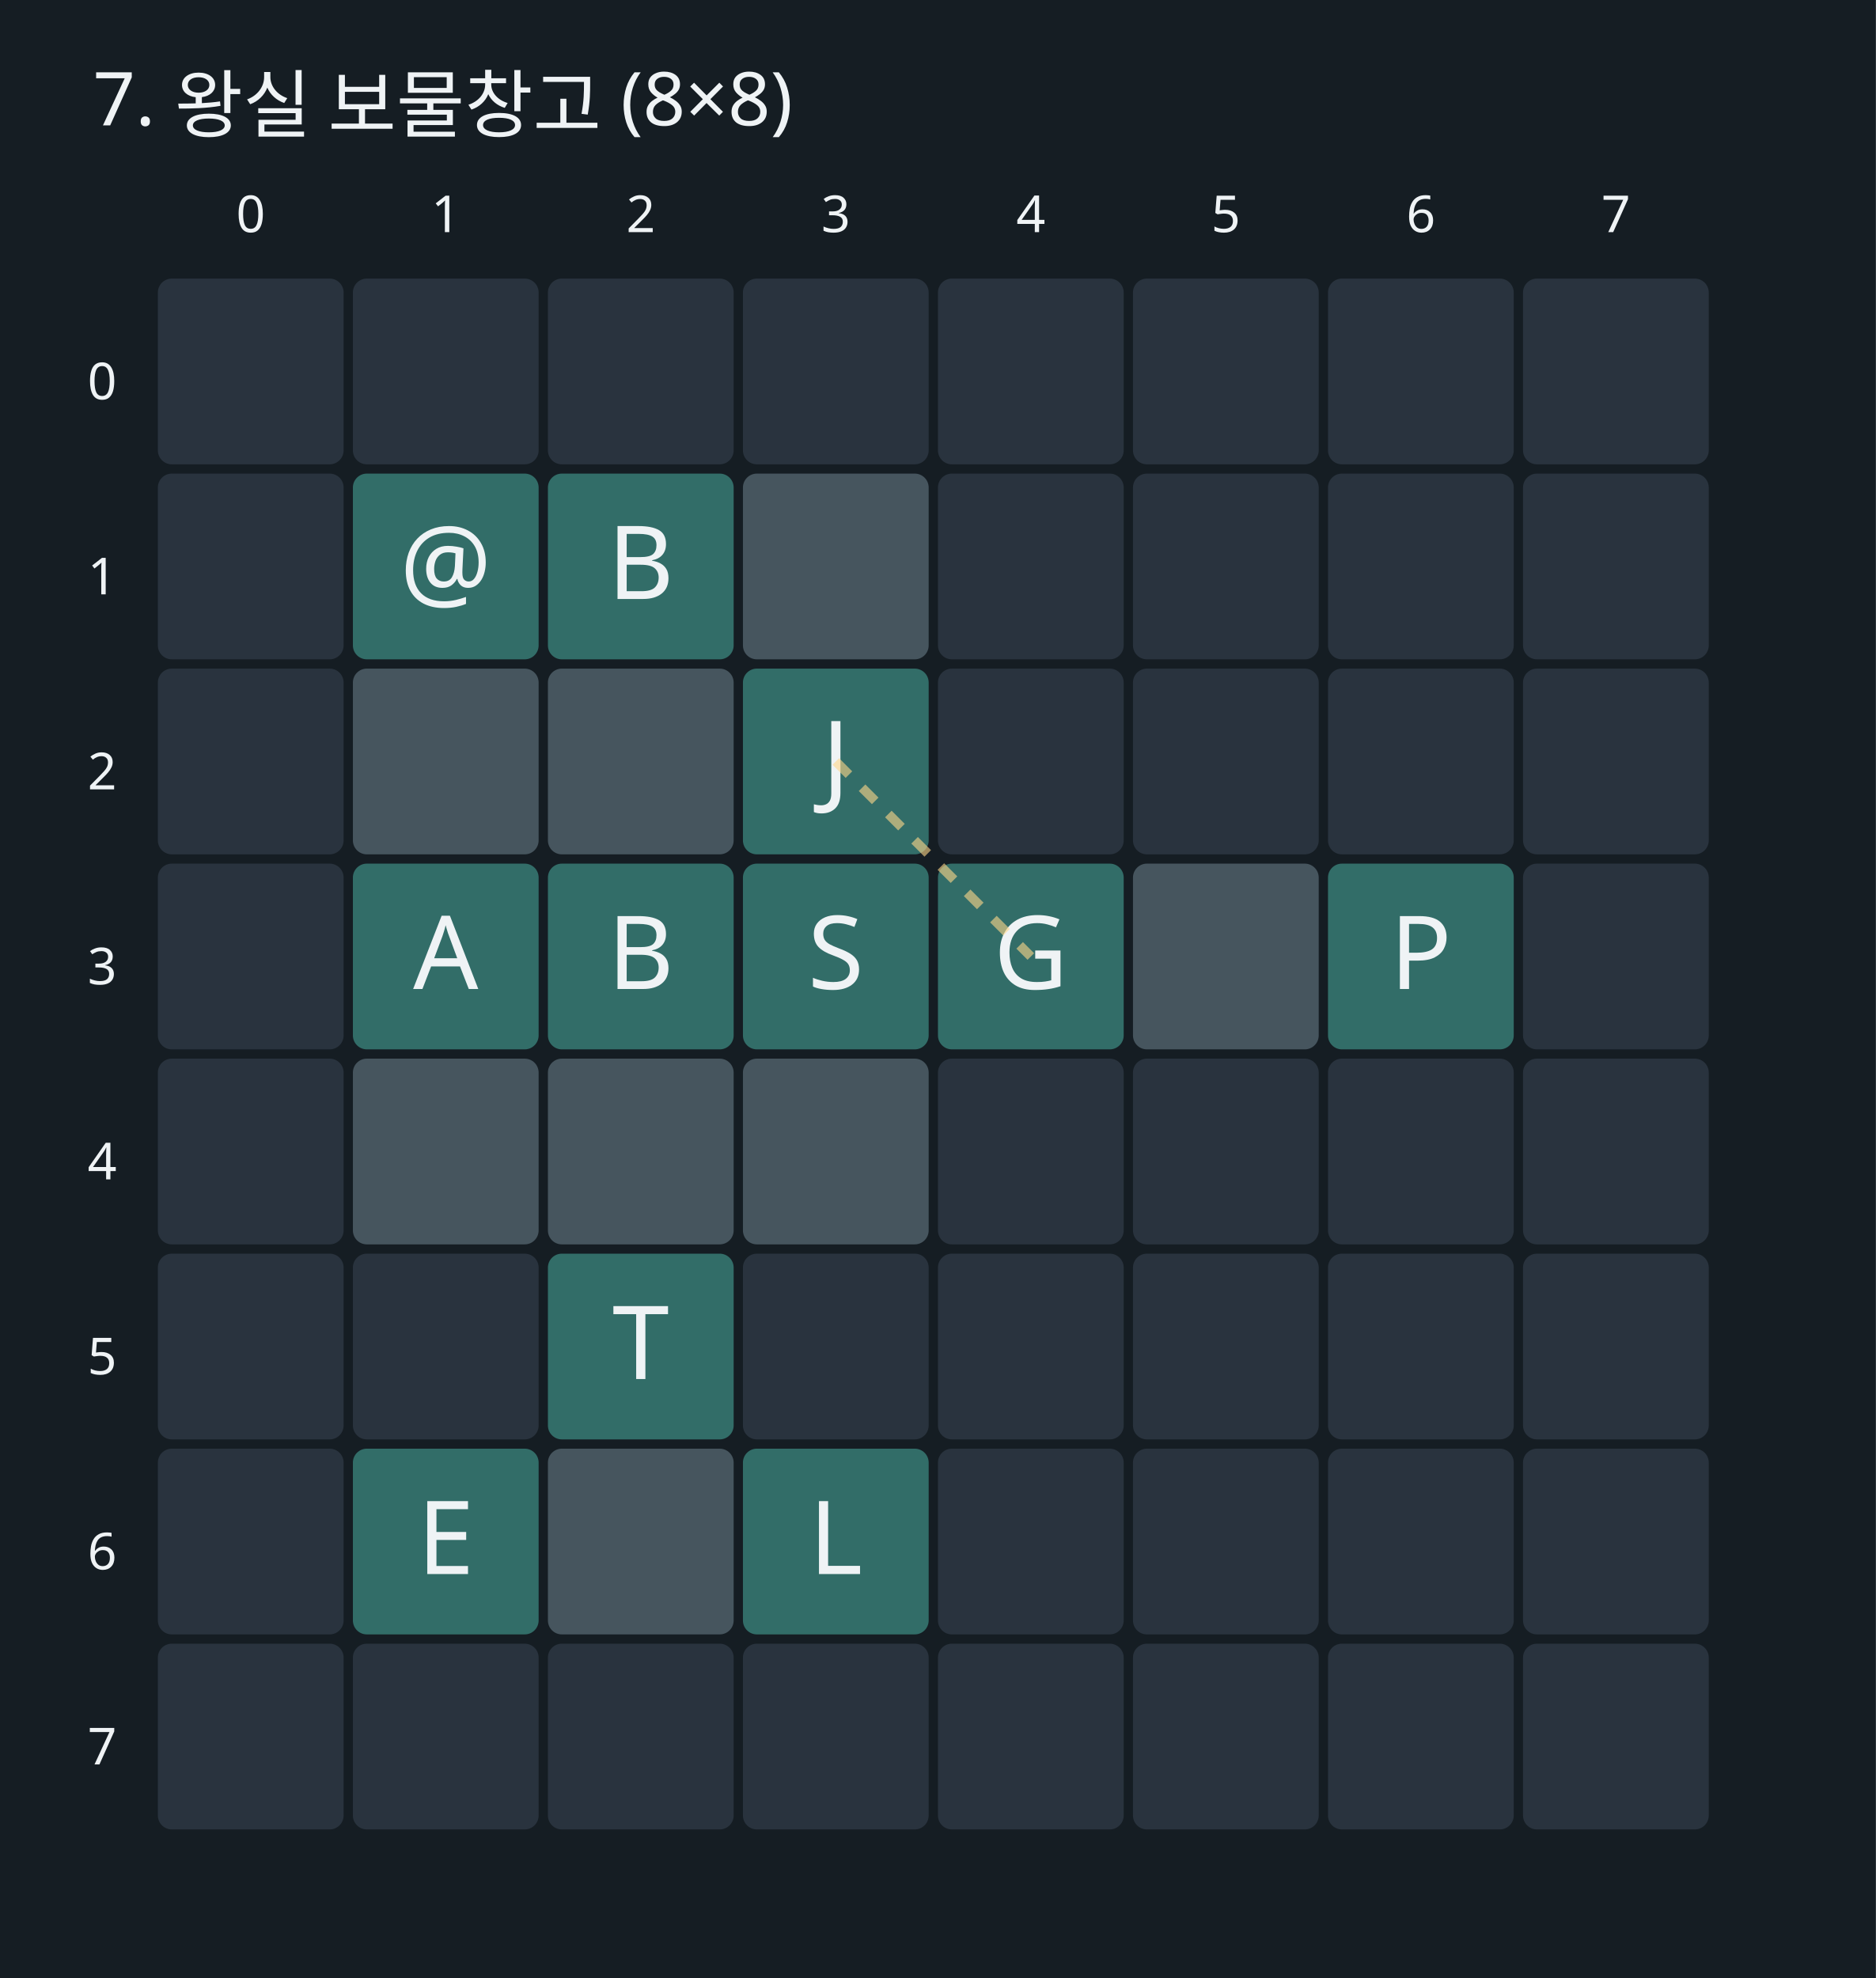
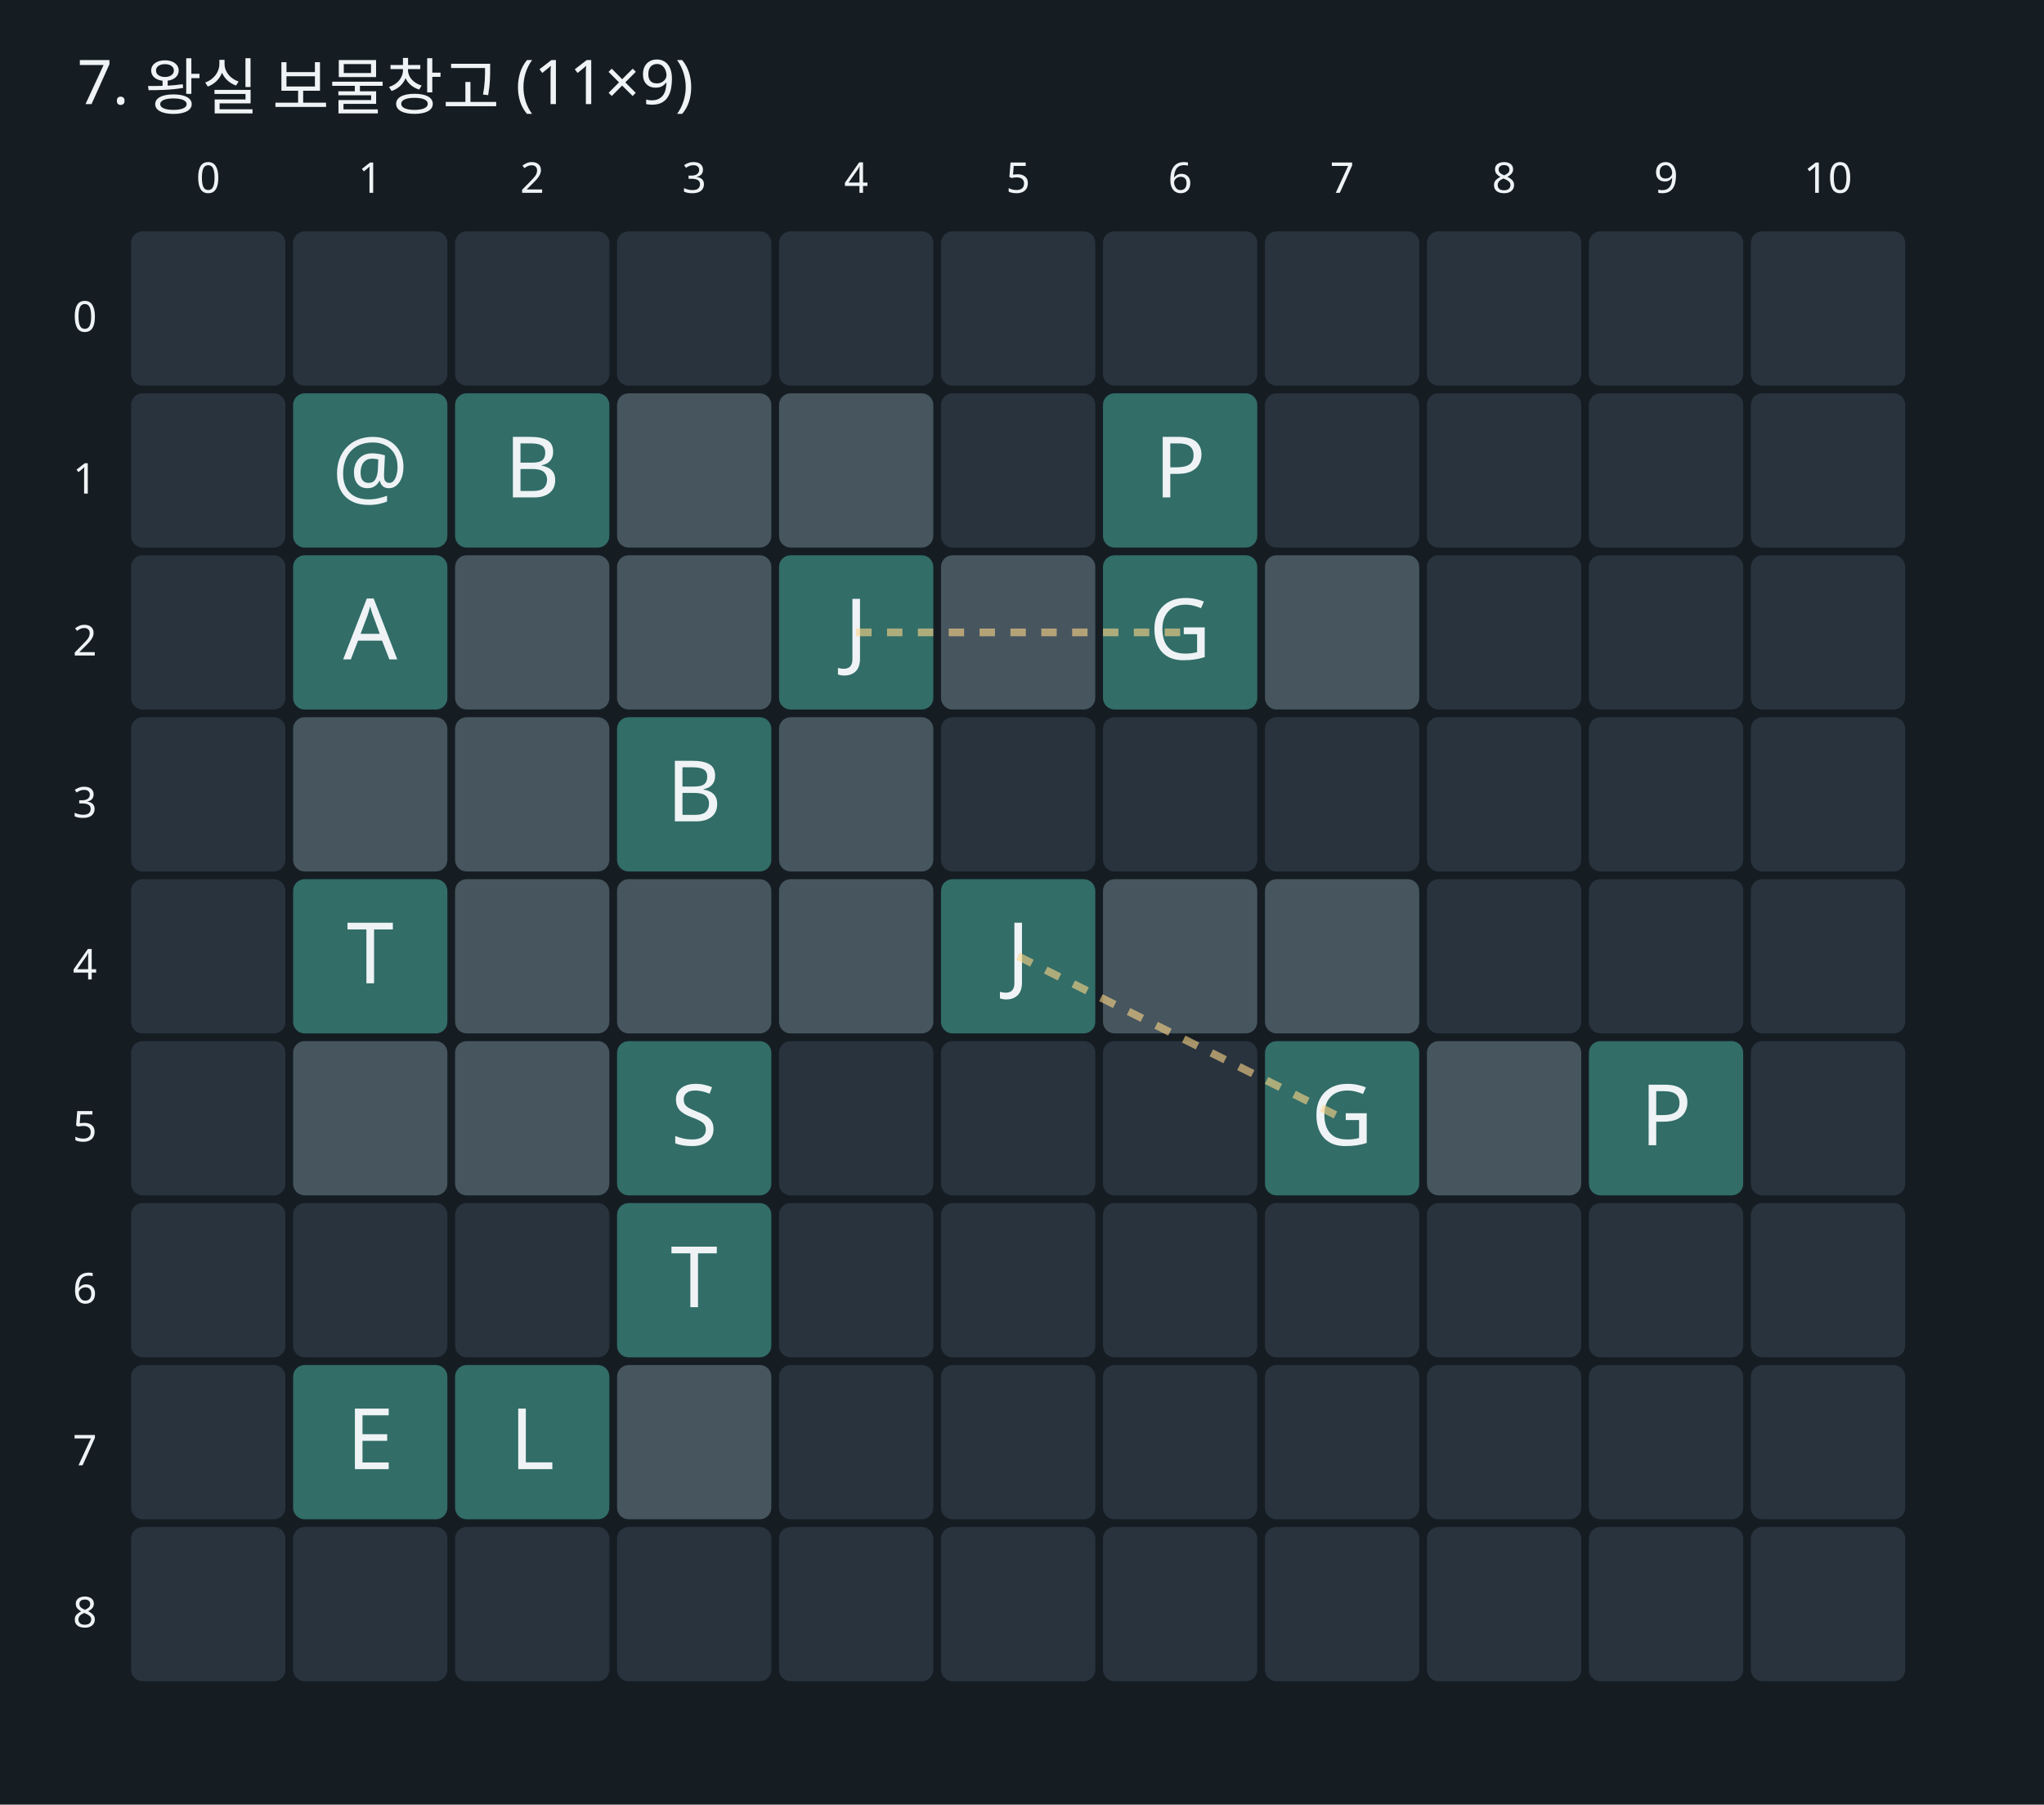
- <svg xmlns="http://www.w3.org/2000/svg" width="404" height="426" viewBox="0 0 404 426">
+ <svg xmlns="http://www.w3.org/2000/svg" width="530" height="468" viewBox="0 0 530 468">
  <rect width="100%" height="100%" fill="#151d23" />
  <g font-family="Malgun Gothic, sans-serif" fill="#eff3f5">
-     <text x="20" y="27" font-size="16">7. 왕실 보물창고 (8×8)</text>
+     <text x="20" y="27" font-size="16">7. 왕실 보물창고 (11×9)</text>
    <text x="54" y="50" text-anchor="middle" font-size="11">0</text>
    <text x="96" y="50" text-anchor="middle" font-size="11">1</text>
    <text x="138" y="50" text-anchor="middle" font-size="11">2</text>
    <text x="180" y="50" text-anchor="middle" font-size="11">3</text>
    <text x="222" y="50" text-anchor="middle" font-size="11">4</text>
    <text x="264" y="50" text-anchor="middle" font-size="11">5</text>
    <text x="306" y="50" text-anchor="middle" font-size="11">6</text>
    <text x="348" y="50" text-anchor="middle" font-size="11">7</text>
+     <text x="390" y="50" text-anchor="middle" font-size="11">8</text>
+     <text x="432" y="50" text-anchor="middle" font-size="11">9</text>
+     <text x="474" y="50" text-anchor="middle" font-size="11">10</text>
    <text x="22" y="86" text-anchor="middle" font-size="11">0</text>
    <rect x="34" y="60" width="40" height="40" rx="3" fill="#29333e" />
    <rect x="76" y="60" width="40" height="40" rx="3" fill="#29333e" />
    <rect x="118" y="60" width="40" height="40" rx="3" fill="#29333e" />
    <rect x="160" y="60" width="40" height="40" rx="3" fill="#29333e" />
    <rect x="202" y="60" width="40" height="40" rx="3" fill="#29333e" />
    <rect x="244" y="60" width="40" height="40" rx="3" fill="#29333e" />
    <rect x="286" y="60" width="40" height="40" rx="3" fill="#29333e" />
    <rect x="328" y="60" width="40" height="40" rx="3" fill="#29333e" />
+     <rect x="370" y="60" width="40" height="40" rx="3" fill="#29333e" />
+     <rect x="412" y="60" width="40" height="40" rx="3" fill="#29333e" />
+     <rect x="454" y="60" width="40" height="40" rx="3" fill="#29333e" />
    <text x="22" y="128" text-anchor="middle" font-size="11">1</text>
    <rect x="34" y="102" width="40" height="40" rx="3" fill="#29333e" />
    <rect x="76" y="102" width="40" height="40" rx="3" fill="#326d68" />
    <text x="96" y="129" text-anchor="middle" font-size="22">@</text>
    <rect x="118" y="102" width="40" height="40" rx="3" fill="#326d68" />
    <text x="138" y="129" text-anchor="middle" font-size="22">B</text>
    <rect x="160" y="102" width="40" height="40" rx="3" fill="#46555e" />
-     <rect x="202" y="102" width="40" height="40" rx="3" fill="#29333e" />
+     <rect x="202" y="102" width="40" height="40" rx="3" fill="#46555e" />
    <rect x="244" y="102" width="40" height="40" rx="3" fill="#29333e" />
-     <rect x="286" y="102" width="40" height="40" rx="3" fill="#29333e" />
+     <rect x="286" y="102" width="40" height="40" rx="3" fill="#326d68" />
+     <text x="306" y="129" text-anchor="middle" font-size="22">P</text>
    <rect x="328" y="102" width="40" height="40" rx="3" fill="#29333e" />
+     <rect x="370" y="102" width="40" height="40" rx="3" fill="#29333e" />
+     <rect x="412" y="102" width="40" height="40" rx="3" fill="#29333e" />
+     <rect x="454" y="102" width="40" height="40" rx="3" fill="#29333e" />
    <text x="22" y="170" text-anchor="middle" font-size="11">2</text>
    <rect x="34" y="144" width="40" height="40" rx="3" fill="#29333e" />
-     <rect x="76" y="144" width="40" height="40" rx="3" fill="#46555e" />
+     <rect x="76" y="144" width="40" height="40" rx="3" fill="#326d68" />
+     <text x="96" y="171" text-anchor="middle" font-size="22">A</text>
    <rect x="118" y="144" width="40" height="40" rx="3" fill="#46555e" />
-     <rect x="160" y="144" width="40" height="40" rx="3" fill="#326d68" />
-     <text x="180" y="171" text-anchor="middle" font-size="22">J</text>
-     <rect x="202" y="144" width="40" height="40" rx="3" fill="#29333e" />
-     <rect x="244" y="144" width="40" height="40" rx="3" fill="#29333e" />
-     <rect x="286" y="144" width="40" height="40" rx="3" fill="#29333e" />
-     <rect x="328" y="144" width="40" height="40" rx="3" fill="#29333e" />
+     <rect x="160" y="144" width="40" height="40" rx="3" fill="#46555e" />
+     <rect x="202" y="144" width="40" height="40" rx="3" fill="#326d68" />
+     <text x="222" y="171" text-anchor="middle" font-size="22">J</text>
+     <rect x="244" y="144" width="40" height="40" rx="3" fill="#46555e" />
+     <rect x="286" y="144" width="40" height="40" rx="3" fill="#326d68" />
+     <text x="306" y="171" text-anchor="middle" font-size="22">G</text>
+     <rect x="328" y="144" width="40" height="40" rx="3" fill="#46555e" />
+     <rect x="370" y="144" width="40" height="40" rx="3" fill="#29333e" />
+     <rect x="412" y="144" width="40" height="40" rx="3" fill="#29333e" />
+     <rect x="454" y="144" width="40" height="40" rx="3" fill="#29333e" />
    <text x="22" y="212" text-anchor="middle" font-size="11">3</text>
    <rect x="34" y="186" width="40" height="40" rx="3" fill="#29333e" />
-     <rect x="76" y="186" width="40" height="40" rx="3" fill="#326d68" />
-     <text x="96" y="213" text-anchor="middle" font-size="22">A</text>
-     <rect x="118" y="186" width="40" height="40" rx="3" fill="#326d68" />
-     <text x="138" y="213" text-anchor="middle" font-size="22">B</text>
+     <rect x="76" y="186" width="40" height="40" rx="3" fill="#46555e" />
+     <rect x="118" y="186" width="40" height="40" rx="3" fill="#46555e" />
    <rect x="160" y="186" width="40" height="40" rx="3" fill="#326d68" />
-     <text x="180" y="213" text-anchor="middle" font-size="22">S</text>
-     <rect x="202" y="186" width="40" height="40" rx="3" fill="#326d68" />
-     <text x="222" y="213" text-anchor="middle" font-size="22">G</text>
-     <rect x="244" y="186" width="40" height="40" rx="3" fill="#46555e" />
-     <rect x="286" y="186" width="40" height="40" rx="3" fill="#326d68" />
-     <text x="306" y="213" text-anchor="middle" font-size="22">P</text>
+     <text x="180" y="213" text-anchor="middle" font-size="22">B</text>
+     <rect x="202" y="186" width="40" height="40" rx="3" fill="#46555e" />
+     <rect x="244" y="186" width="40" height="40" rx="3" fill="#29333e" />
+     <rect x="286" y="186" width="40" height="40" rx="3" fill="#29333e" />
    <rect x="328" y="186" width="40" height="40" rx="3" fill="#29333e" />
+     <rect x="370" y="186" width="40" height="40" rx="3" fill="#29333e" />
+     <rect x="412" y="186" width="40" height="40" rx="3" fill="#29333e" />
+     <rect x="454" y="186" width="40" height="40" rx="3" fill="#29333e" />
    <text x="22" y="254" text-anchor="middle" font-size="11">4</text>
    <rect x="34" y="228" width="40" height="40" rx="3" fill="#29333e" />
-     <rect x="76" y="228" width="40" height="40" rx="3" fill="#46555e" />
+     <rect x="76" y="228" width="40" height="40" rx="3" fill="#326d68" />
+     <text x="96" y="255" text-anchor="middle" font-size="22">T</text>
    <rect x="118" y="228" width="40" height="40" rx="3" fill="#46555e" />
    <rect x="160" y="228" width="40" height="40" rx="3" fill="#46555e" />
-     <rect x="202" y="228" width="40" height="40" rx="3" fill="#29333e" />
-     <rect x="244" y="228" width="40" height="40" rx="3" fill="#29333e" />
-     <rect x="286" y="228" width="40" height="40" rx="3" fill="#29333e" />
-     <rect x="328" y="228" width="40" height="40" rx="3" fill="#29333e" />
+     <rect x="202" y="228" width="40" height="40" rx="3" fill="#46555e" />
+     <rect x="244" y="228" width="40" height="40" rx="3" fill="#326d68" />
+     <text x="264" y="255" text-anchor="middle" font-size="22">J</text>
+     <rect x="286" y="228" width="40" height="40" rx="3" fill="#46555e" />
+     <rect x="328" y="228" width="40" height="40" rx="3" fill="#46555e" />
+     <rect x="370" y="228" width="40" height="40" rx="3" fill="#29333e" />
+     <rect x="412" y="228" width="40" height="40" rx="3" fill="#29333e" />
+     <rect x="454" y="228" width="40" height="40" rx="3" fill="#29333e" />
    <text x="22" y="296" text-anchor="middle" font-size="11">5</text>
    <rect x="34" y="270" width="40" height="40" rx="3" fill="#29333e" />
-     <rect x="76" y="270" width="40" height="40" rx="3" fill="#29333e" />
-     <rect x="118" y="270" width="40" height="40" rx="3" fill="#326d68" />
-     <text x="138" y="297" text-anchor="middle" font-size="22">T</text>
-     <rect x="160" y="270" width="40" height="40" rx="3" fill="#29333e" />
+     <rect x="76" y="270" width="40" height="40" rx="3" fill="#46555e" />
+     <rect x="118" y="270" width="40" height="40" rx="3" fill="#46555e" />
+     <rect x="160" y="270" width="40" height="40" rx="3" fill="#326d68" />
+     <text x="180" y="297" text-anchor="middle" font-size="22">S</text>
    <rect x="202" y="270" width="40" height="40" rx="3" fill="#29333e" />
    <rect x="244" y="270" width="40" height="40" rx="3" fill="#29333e" />
    <rect x="286" y="270" width="40" height="40" rx="3" fill="#29333e" />
-     <rect x="328" y="270" width="40" height="40" rx="3" fill="#29333e" />
+     <rect x="328" y="270" width="40" height="40" rx="3" fill="#326d68" />
+     <text x="348" y="297" text-anchor="middle" font-size="22">G</text>
+     <rect x="370" y="270" width="40" height="40" rx="3" fill="#46555e" />
+     <rect x="412" y="270" width="40" height="40" rx="3" fill="#326d68" />
+     <text x="432" y="297" text-anchor="middle" font-size="22">P</text>
+     <rect x="454" y="270" width="40" height="40" rx="3" fill="#29333e" />
    <text x="22" y="338" text-anchor="middle" font-size="11">6</text>
    <rect x="34" y="312" width="40" height="40" rx="3" fill="#29333e" />
-     <rect x="76" y="312" width="40" height="40" rx="3" fill="#326d68" />
-     <text x="96" y="339" text-anchor="middle" font-size="22">E</text>
-     <rect x="118" y="312" width="40" height="40" rx="3" fill="#46555e" />
+     <rect x="76" y="312" width="40" height="40" rx="3" fill="#29333e" />
+     <rect x="118" y="312" width="40" height="40" rx="3" fill="#29333e" />
    <rect x="160" y="312" width="40" height="40" rx="3" fill="#326d68" />
-     <text x="180" y="339" text-anchor="middle" font-size="22">L</text>
+     <text x="180" y="339" text-anchor="middle" font-size="22">T</text>
    <rect x="202" y="312" width="40" height="40" rx="3" fill="#29333e" />
    <rect x="244" y="312" width="40" height="40" rx="3" fill="#29333e" />
    <rect x="286" y="312" width="40" height="40" rx="3" fill="#29333e" />
    <rect x="328" y="312" width="40" height="40" rx="3" fill="#29333e" />
+     <rect x="370" y="312" width="40" height="40" rx="3" fill="#29333e" />
+     <rect x="412" y="312" width="40" height="40" rx="3" fill="#29333e" />
+     <rect x="454" y="312" width="40" height="40" rx="3" fill="#29333e" />
    <text x="22" y="380" text-anchor="middle" font-size="11">7</text>
    <rect x="34" y="354" width="40" height="40" rx="3" fill="#29333e" />
-     <rect x="76" y="354" width="40" height="40" rx="3" fill="#29333e" />
-     <rect x="118" y="354" width="40" height="40" rx="3" fill="#29333e" />
-     <rect x="160" y="354" width="40" height="40" rx="3" fill="#29333e" />
+     <rect x="76" y="354" width="40" height="40" rx="3" fill="#326d68" />
+     <text x="96" y="381" text-anchor="middle" font-size="22">E</text>
+     <rect x="118" y="354" width="40" height="40" rx="3" fill="#326d68" />
+     <text x="138" y="381" text-anchor="middle" font-size="22">L</text>
+     <rect x="160" y="354" width="40" height="40" rx="3" fill="#46555e" />
    <rect x="202" y="354" width="40" height="40" rx="3" fill="#29333e" />
    <rect x="244" y="354" width="40" height="40" rx="3" fill="#29333e" />
    <rect x="286" y="354" width="40" height="40" rx="3" fill="#29333e" />
    <rect x="328" y="354" width="40" height="40" rx="3" fill="#29333e" />
-     <path d="M180,164 L222,206" stroke="#ffd789" stroke-width="2" stroke-dasharray="4 4" opacity=".6" />
+     <rect x="370" y="354" width="40" height="40" rx="3" fill="#29333e" />
+     <rect x="412" y="354" width="40" height="40" rx="3" fill="#29333e" />
+     <rect x="454" y="354" width="40" height="40" rx="3" fill="#29333e" />
+     <text x="22" y="422" text-anchor="middle" font-size="11">8</text>
+     <rect x="34" y="396" width="40" height="40" rx="3" fill="#29333e" />
+     <rect x="76" y="396" width="40" height="40" rx="3" fill="#29333e" />
+     <rect x="118" y="396" width="40" height="40" rx="3" fill="#29333e" />
+     <rect x="160" y="396" width="40" height="40" rx="3" fill="#29333e" />
+     <rect x="202" y="396" width="40" height="40" rx="3" fill="#29333e" />
+     <rect x="244" y="396" width="40" height="40" rx="3" fill="#29333e" />
+     <rect x="286" y="396" width="40" height="40" rx="3" fill="#29333e" />
+     <rect x="328" y="396" width="40" height="40" rx="3" fill="#29333e" />
+     <rect x="370" y="396" width="40" height="40" rx="3" fill="#29333e" />
+     <rect x="412" y="396" width="40" height="40" rx="3" fill="#29333e" />
+     <rect x="454" y="396" width="40" height="40" rx="3" fill="#29333e" />
+     <path d="M222,164 L306,164" stroke="#ffd789" stroke-width="2" stroke-dasharray="4 4" opacity=".6" />
+     <path d="M264,248 L348,290" stroke="#ffd789" stroke-width="2" stroke-dasharray="4 4" opacity=".6" />
  </g>
</svg>
